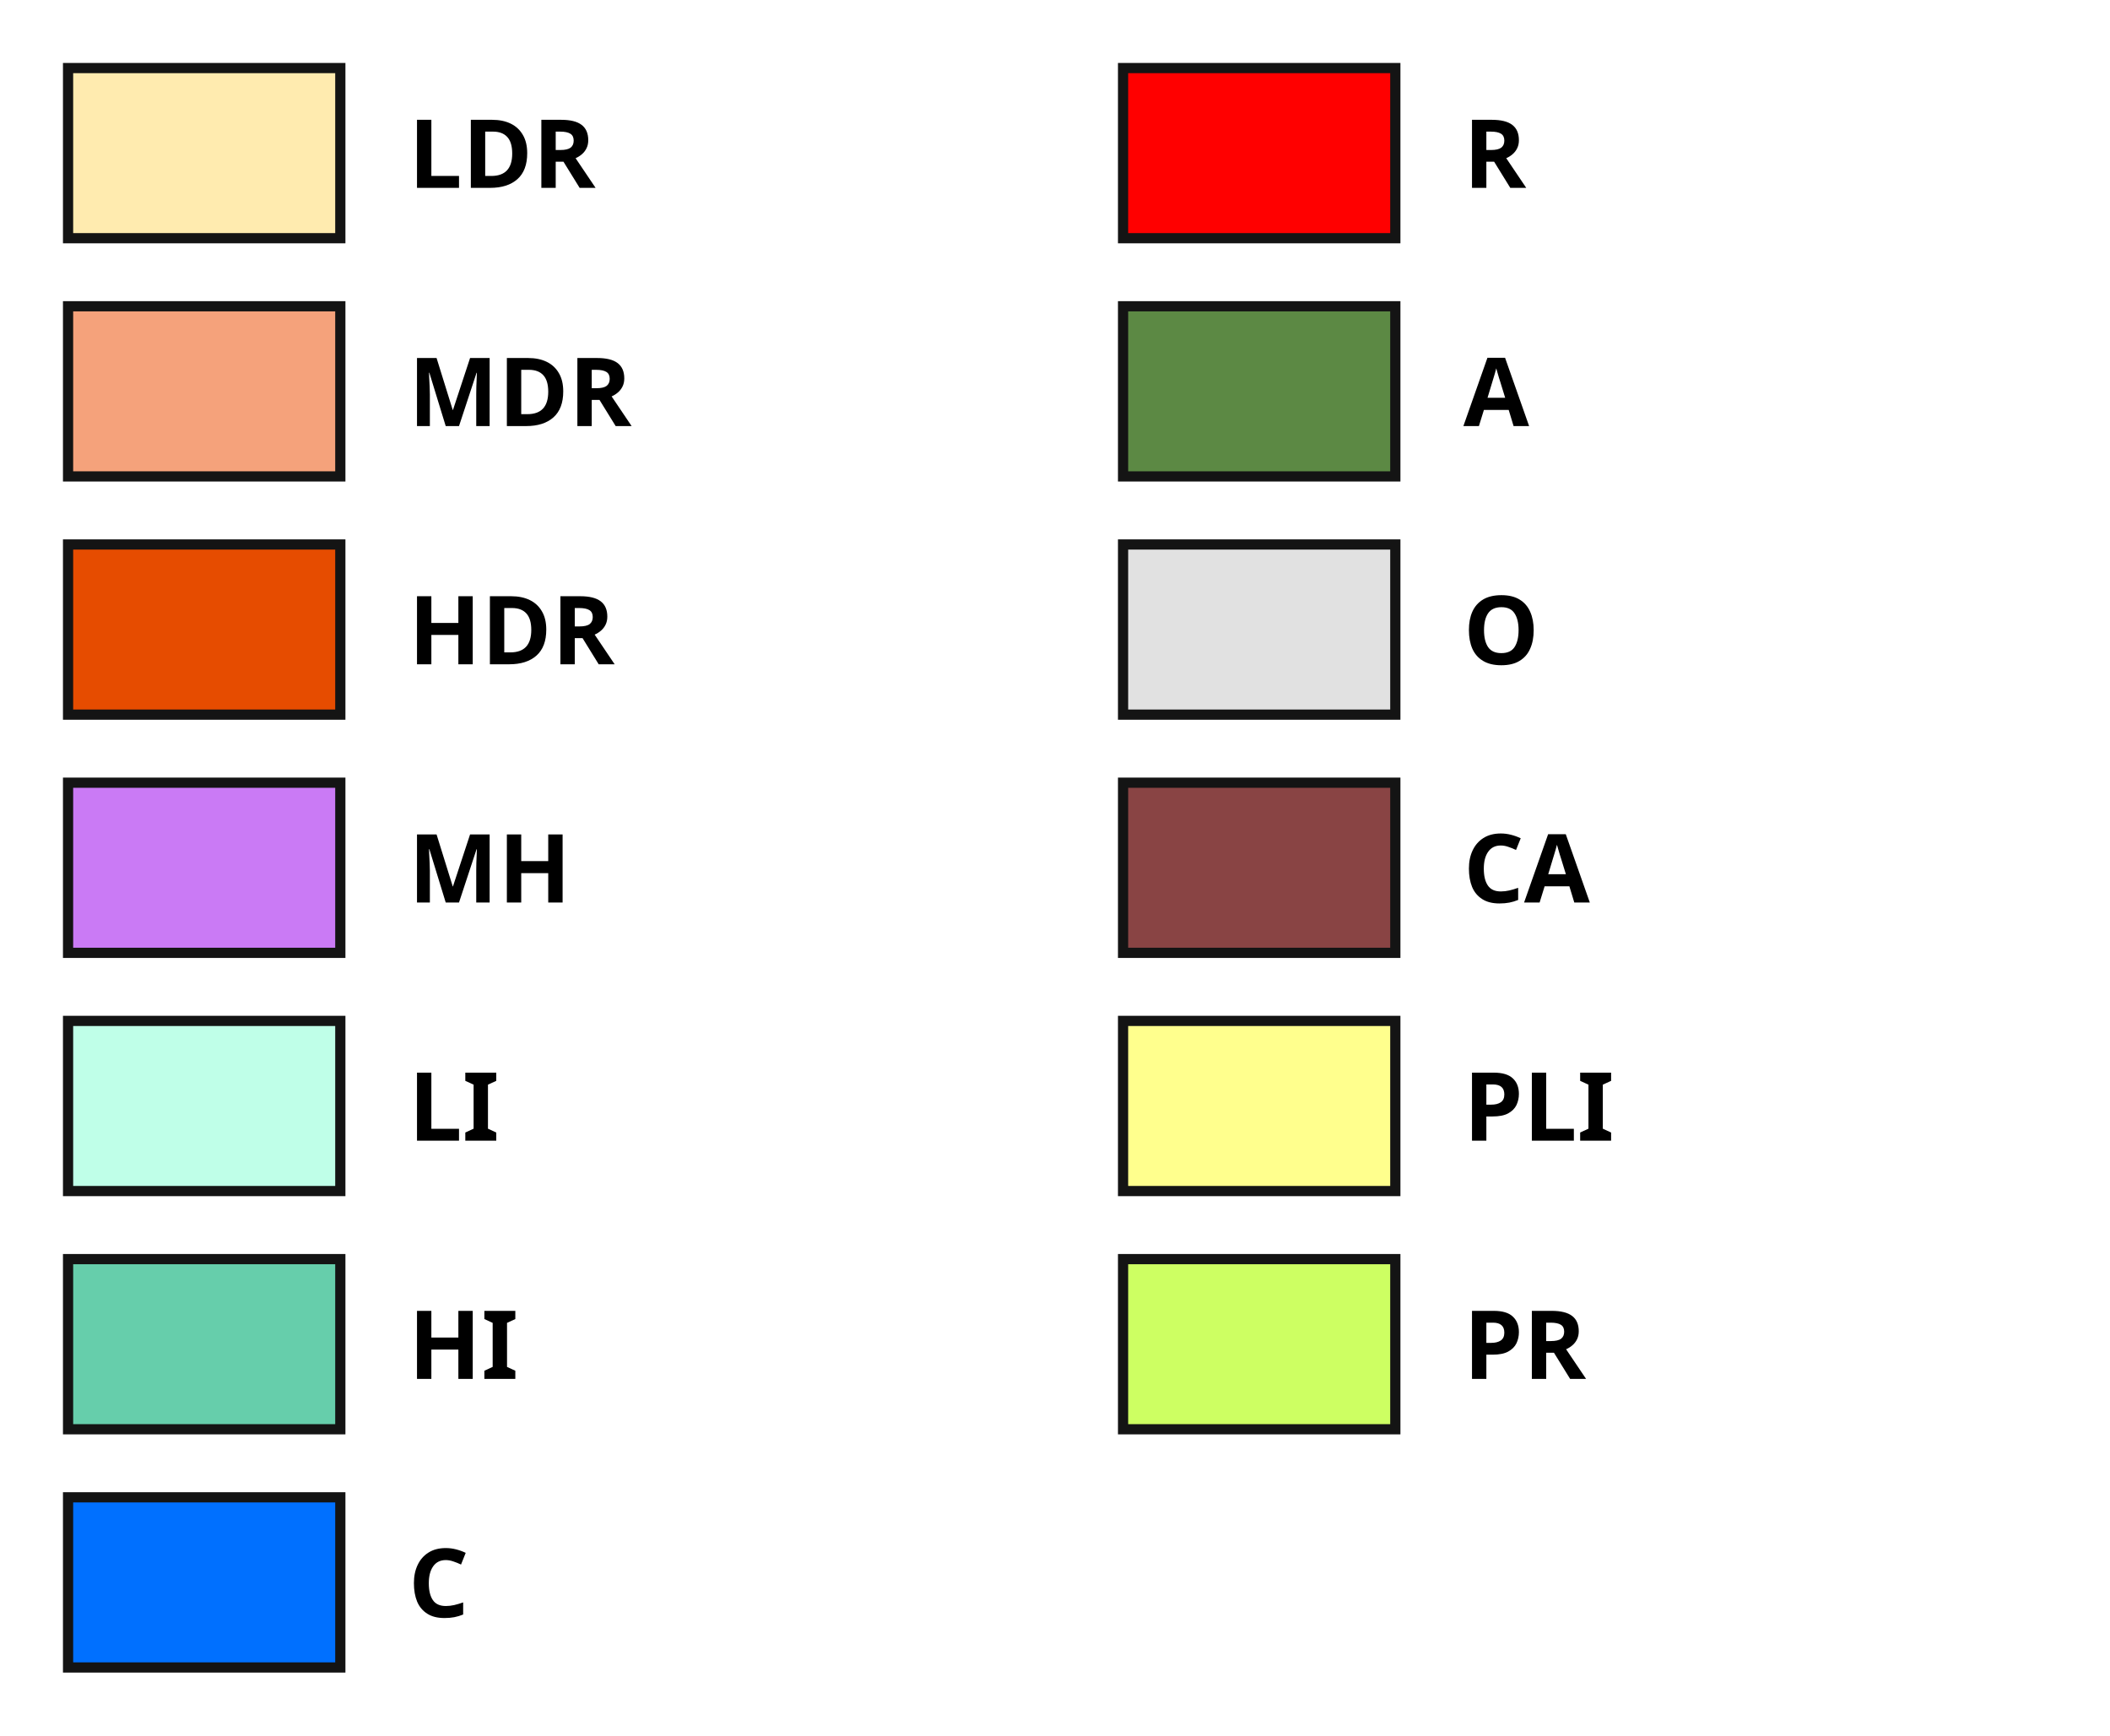
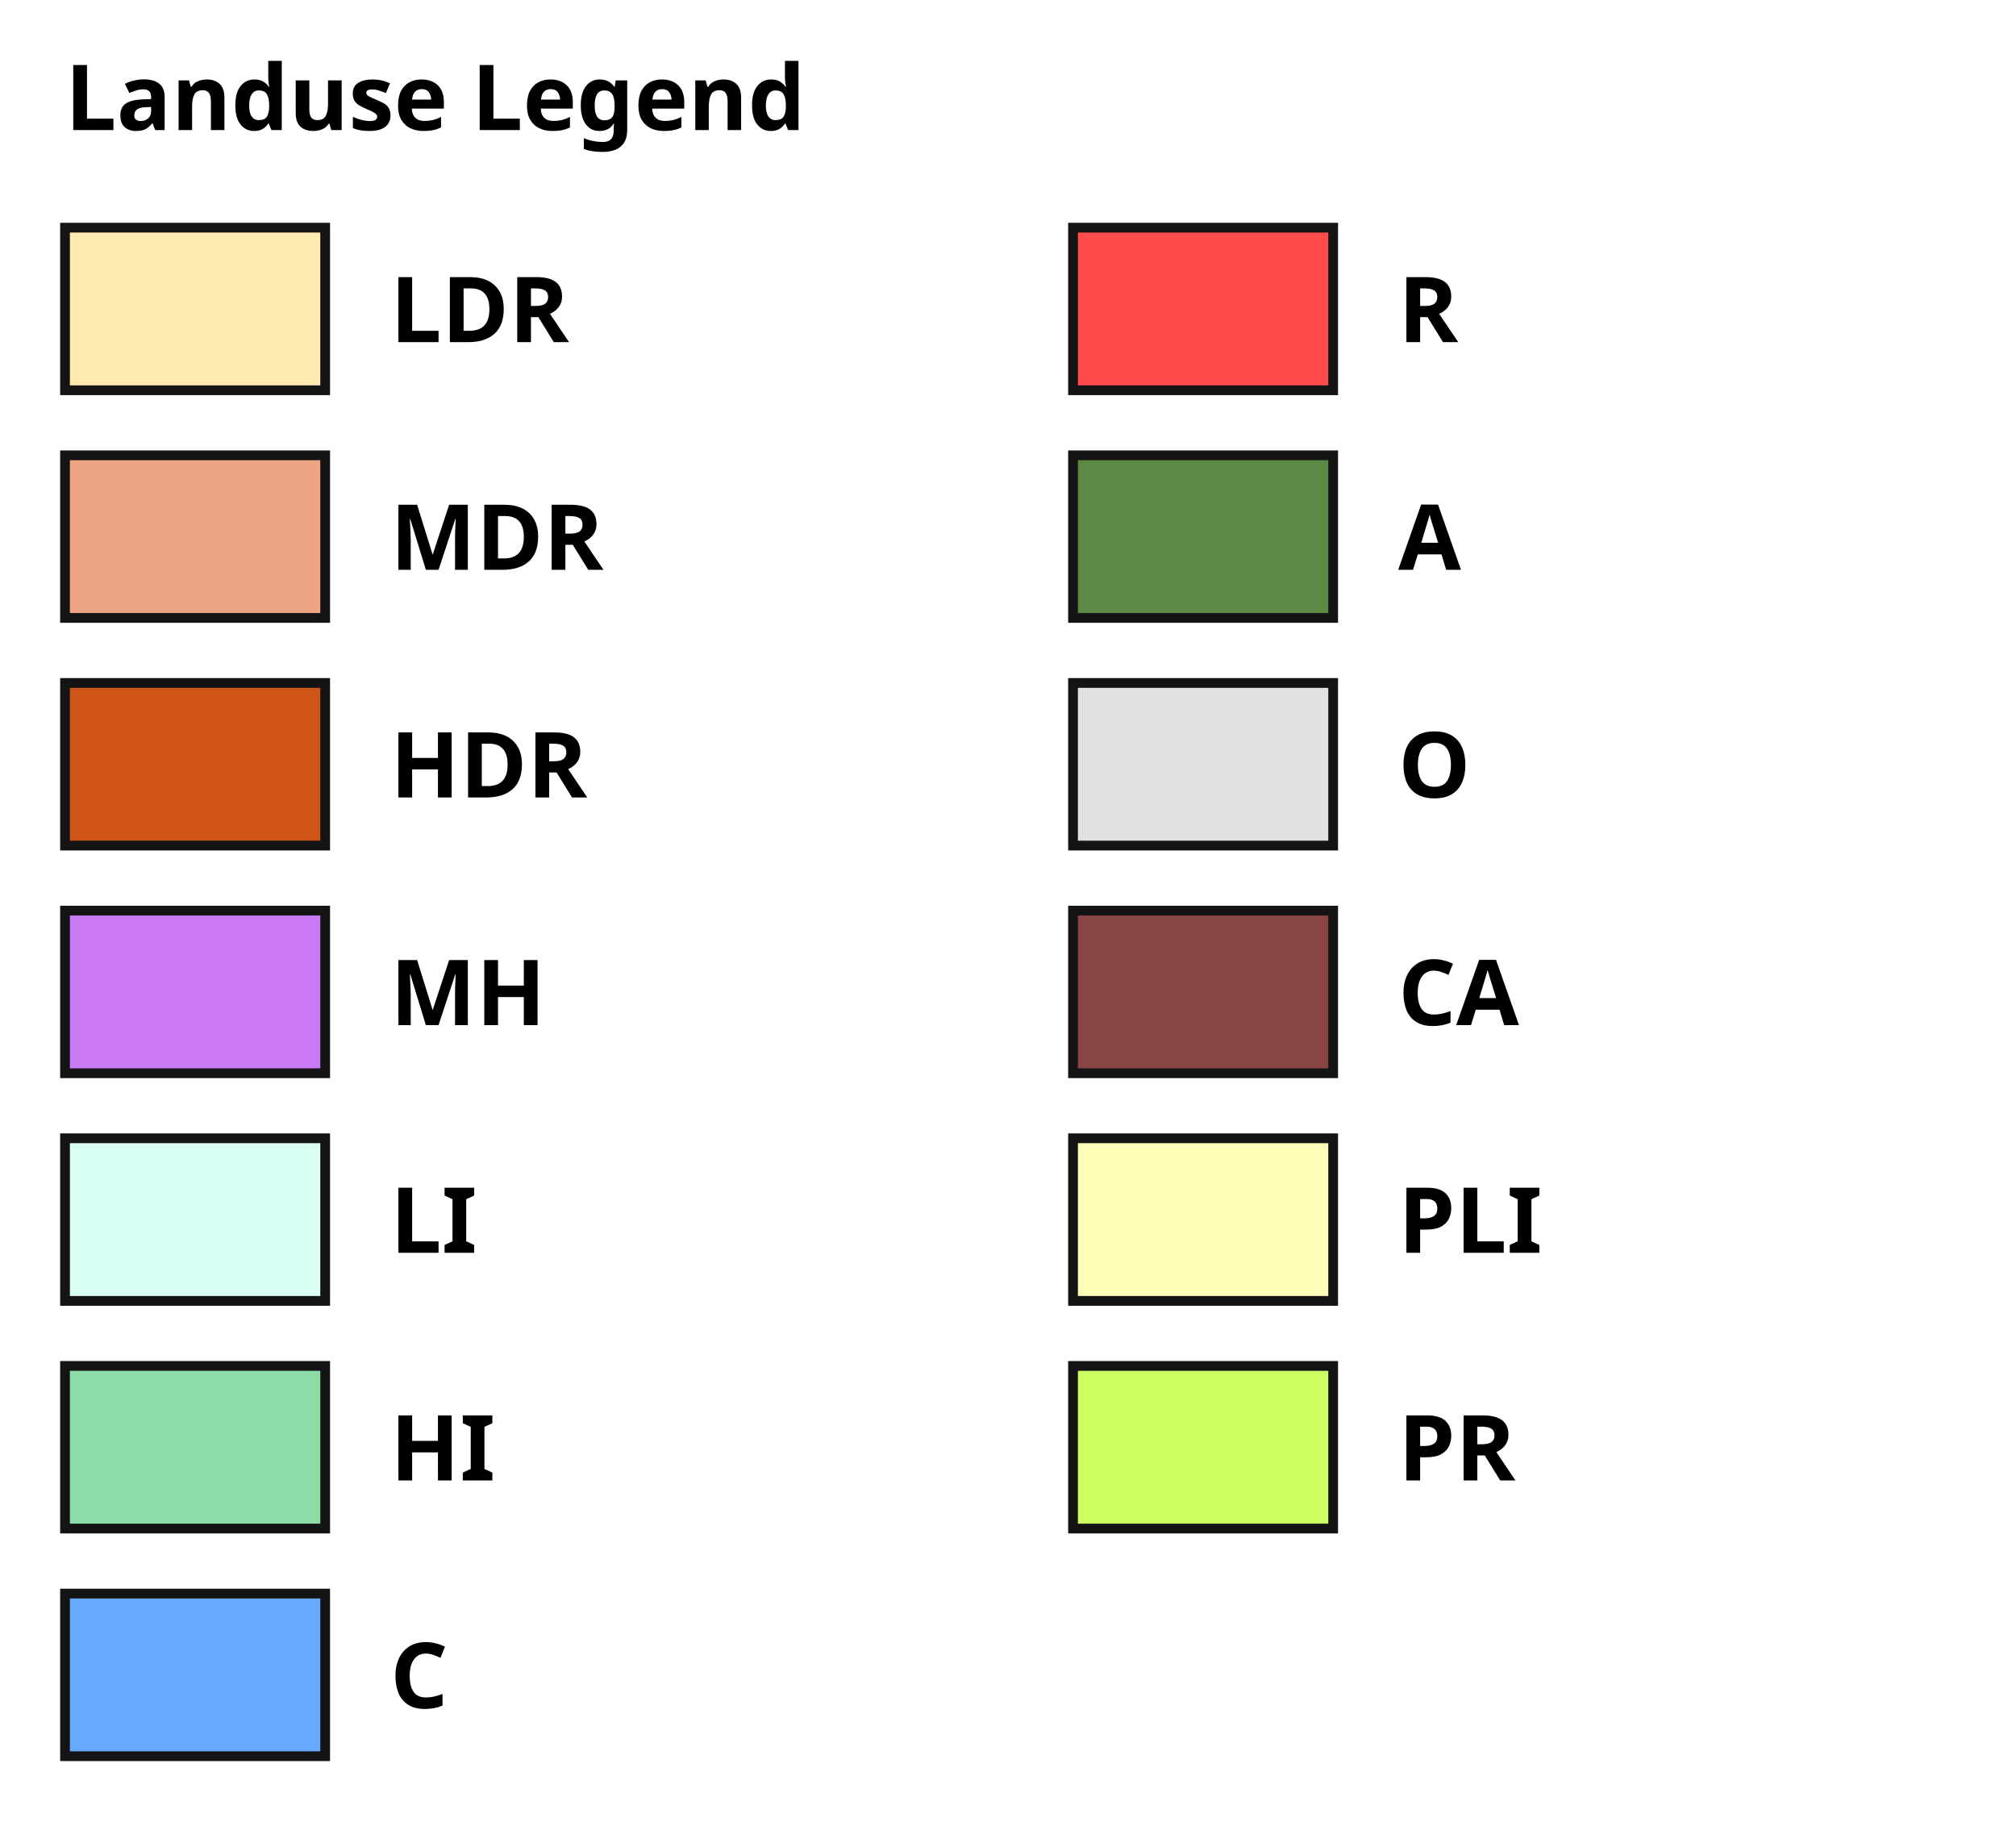
- <svg xmlns="http://www.w3.org/2000/svg" width="310" height="255" id="svg2" version="1.1">
+ <svg xmlns="http://www.w3.org/2000/svg" width="310" height="280" id="svg2" version="1.1">
  <defs id="defs4" />
-   <g id="layer1" transform="translate(0,-797.3622)">
+   <g id="layer1" transform="translate(0,-772.3622)">
    <text xml:space="preserve" style="font-size:14px;font-style:normal;font-variant:normal;font-weight:bold;font-stretch:normal;text-align:start;line-height:125%;letter-spacing:0px;word-spacing:0px;writing-mode:lr-tb;text-anchor:start;fill:#000000;fill-opacity:1;stroke:none;font-family:Sans;-inkscape-font-specification:Sans Bold" x="60" y="1034.958" id="text2987">
      <tspan x="60" y="1034.958" id="tspan2991">C </tspan>
    </text>
-     <rect style="fill:#0070ff;fill-opacity:1;stroke:#141414;stroke-width:1.5;stroke-miterlimit:4;stroke-opacity:1;stroke-dasharray:none" id="rect2997" width="40" height="25" x="10" y="10" transform="translate(0,1007.362)" />
-     <rect style="fill:#66ceab;fill-opacity:1;stroke:#141414;stroke-width:1.5;stroke-miterlimit:4;stroke-opacity:1;stroke-dasharray:none" id="rect3039" width="40" height="25" x="10" y="0" transform="translate(0,982.3622)" />
+     <rect style="fill:#66a9ff;fill-opacity:1;stroke:#141414;stroke-width:1.5;stroke-miterlimit:4;stroke-opacity:1;stroke-dasharray:none" id="rect2997" width="40" height="25" x="10" y="10" transform="translate(0,1007.362)" />
+     <rect style="fill:#8ddba7;fill-opacity:1;stroke:#141414;stroke-width:1.5;stroke-miterlimit:4;stroke-opacity:1;stroke-dasharray:none" id="rect3039" width="40" height="25" x="10" y="0" transform="translate(0,982.3622)" />
    <text xml:space="preserve" style="font-size:14px;font-style:normal;font-variant:normal;font-weight:bold;font-stretch:normal;text-align:start;line-height:125%;letter-spacing:0px;word-spacing:0px;writing-mode:lr-tb;text-anchor:start;fill:#000000;fill-opacity:1;stroke:none;font-family:Sans;-inkscape-font-specification:Sans Bold" x="60" y="999.965" id="text3041">
      <tspan id="tspan3043" x="60" y="999.965">HI</tspan>
    </text>
-     <rect style="fill:#bfffe8;fill-opacity:1;stroke:#141414;stroke-width:1.5;stroke-miterlimit:4;stroke-opacity:1;stroke-dasharray:none" id="rect3832" width="40" height="25" x="10" y="225" transform="translate(0,722.3622)" />
+     <rect style="fill:#d8fff1;fill-opacity:1;stroke:#141414;stroke-width:1.5;stroke-miterlimit:4;stroke-opacity:1;stroke-dasharray:none" id="rect3832" width="40" height="25" x="10" y="225" transform="translate(0,722.3622)" />
    <rect style="fill:#ca7af5;fill-opacity:1;stroke:#141414;stroke-width:1.5;stroke-miterlimit:4;stroke-opacity:1;stroke-dasharray:none" id="rect3834" width="40" height="25" x="10" y="190" transform="translate(0,722.3622)" />
-     <rect style="fill:#e64c00;fill-opacity:1;stroke:#141414;stroke-width:1.5;stroke-miterlimit:4;stroke-opacity:1;stroke-dasharray:none" id="rect3836" width="40" height="25" x="10" y="155" transform="translate(0,722.3622)" />
-     <rect style="fill:#f5a27b;fill-opacity:1;stroke:#141414;stroke-width:1.5;stroke-miterlimit:4;stroke-opacity:1;stroke-dasharray:none" id="rect3838" width="40" height="25" x="10" y="842.362" />
+     <rect style="fill:#cf5417;fill-opacity:1;stroke:#141414;stroke-width:1.5;stroke-miterlimit:4;stroke-opacity:1;stroke-dasharray:none" id="rect3836" width="40" height="25" x="10" y="155" transform="translate(0,722.3622)" />
+     <rect style="fill:#eda583;fill-opacity:1;stroke:#141414;stroke-width:1.5;stroke-miterlimit:4;stroke-opacity:1;stroke-dasharray:none" id="rect3838" width="40" height="25" x="10" y="842.362" />
    <rect style="fill:#ffebaf;fill-opacity:1;stroke:#141414;stroke-width:1.5;stroke-miterlimit:4;stroke-opacity:1;stroke-dasharray:none" id="rect3840" width="40" height="25" x="10" y="85" transform="translate(0,722.3622)" />
-     <rect style="fill:#ff0000;fill-opacity:1;stroke:#141414;stroke-width:1.5;stroke-miterlimit:4;stroke-opacity:1;stroke-dasharray:none" id="rect3850" width="40" height="25" x="165" y="80" transform="translate(0,727.3622)" />
+     <rect style="fill:#ff4b4b;fill-opacity:1;stroke:#141414;stroke-width:1.5;stroke-miterlimit:4;stroke-opacity:1;stroke-dasharray:none" id="rect3850" width="40" height="25" x="165" y="80" transform="translate(0,727.3622)" />
    <rect style="fill:#5c8944;fill-opacity:1;stroke:#141414;stroke-width:1.5;stroke-miterlimit:4;stroke-opacity:1;stroke-dasharray:none" id="rect3852" width="40" height="25" x="165" y="115" transform="translate(0,727.3622)" />
    <rect style="fill:#e1e1e1;fill-opacity:1;stroke:#141414;stroke-width:1.5;stroke-miterlimit:4;stroke-opacity:1;stroke-dasharray:none" id="rect3854" width="40" height="25" x="165" y="150" transform="translate(0,727.3622)" />
    <rect style="fill:#894444;fill-opacity:1;stroke:#141414;stroke-width:1.5;stroke-miterlimit:4;stroke-opacity:1;stroke-dasharray:none" id="rect3856" width="40" height="25" x="165" y="185" transform="translate(0,727.3622)" />
-     <rect style="fill:#ffff8d;fill-opacity:1;stroke:#141414;stroke-width:1.5;stroke-miterlimit:4;stroke-opacity:1;stroke-dasharray:none" id="rect3858" width="40" height="25" x="165" y="220" transform="translate(0,727.3622)" />
+     <rect style="fill:#ffffb9;fill-opacity:1;stroke:#141414;stroke-width:1.5;stroke-miterlimit:4;stroke-opacity:1;stroke-dasharray:none" id="rect3858" width="40" height="25" x="165" y="220" transform="translate(0,727.3622)" />
    <rect style="fill:#cdff62;fill-opacity:1;stroke:#141414;stroke-width:1.5;stroke-miterlimit:4;stroke-opacity:1;stroke-dasharray:none" id="rect3860" width="40" height="25" x="165" y="255" transform="translate(0,727.3622)" />
    <text xml:space="preserve" style="font-size:14px;font-style:normal;font-variant:normal;font-weight:bold;font-stretch:normal;text-align:start;line-height:125%;letter-spacing:0px;word-spacing:0px;writing-mode:lr-tb;text-anchor:start;fill:#000000;fill-opacity:1;stroke:none;font-family:Sans;-inkscape-font-specification:Sans Bold" x="60" y="964.965" id="text3041-6">
      <tspan id="tspan3043-6" x="60" y="964.965">LI</tspan>
    </text>
    <text xml:space="preserve" style="font-size:14px;font-style:normal;font-variant:normal;font-weight:bold;font-stretch:normal;text-align:start;line-height:125%;letter-spacing:0px;word-spacing:0px;writing-mode:lr-tb;text-anchor:start;fill:#000000;fill-opacity:1;stroke:none;font-family:Sans;-inkscape-font-specification:Sans Bold" x="60" y="929.965" id="text3041-3">
      <tspan id="tspan3043-4" x="60" y="929.965">MH</tspan>
    </text>
    <text xml:space="preserve" style="font-size:14px;font-style:normal;font-variant:normal;font-weight:bold;font-stretch:normal;text-align:start;line-height:125%;letter-spacing:0px;word-spacing:0px;writing-mode:lr-tb;text-anchor:start;fill:#000000;fill-opacity:1;stroke:none;font-family:Sans;-inkscape-font-specification:Sans Bold" x="60" y="894.965" id="text3041-3-9">
      <tspan id="tspan3043-4-1" x="60" y="894.965">HDR</tspan>
    </text>
    <text xml:space="preserve" style="font-size:14px;font-style:normal;font-variant:normal;font-weight:bold;font-stretch:normal;text-align:start;line-height:125%;letter-spacing:0px;word-spacing:0px;writing-mode:lr-tb;text-anchor:start;fill:#000000;fill-opacity:1;stroke:none;font-family:Sans;-inkscape-font-specification:Sans Bold" x="60" y="859.965" id="text3041-5">
      <tspan id="tspan3043-0" x="60" y="859.965">MDR</tspan>
    </text>
    <text xml:space="preserve" style="font-size:14px;font-style:normal;font-variant:normal;font-weight:bold;font-stretch:normal;text-align:start;line-height:125%;letter-spacing:0px;word-spacing:0px;writing-mode:lr-tb;text-anchor:start;fill:#000000;fill-opacity:1;stroke:none;font-family:Sans;-inkscape-font-specification:Sans Bold" x="60" y="824.965" id="text3041-6-1">
      <tspan id="tspan3043-6-0" x="60" y="824.965">LDR</tspan>
    </text>
    <text xml:space="preserve" style="font-size:14px;font-style:normal;font-variant:normal;font-weight:bold;font-stretch:normal;text-align:start;line-height:125%;letter-spacing:0px;word-spacing:0px;writing-mode:lr-tb;text-anchor:start;fill:#000000;fill-opacity:1;stroke:none;font-family:Sans;-inkscape-font-specification:Sans Bold" x="215" y="999.965" id="text3041-32">
      <tspan id="tspan3043-63" x="215" y="999.965">PR</tspan>
    </text>
    <text xml:space="preserve" style="font-size:14px;font-style:normal;font-variant:normal;font-weight:bold;font-stretch:normal;text-align:start;line-height:125%;letter-spacing:0px;word-spacing:0px;writing-mode:lr-tb;text-anchor:start;fill:#000000;fill-opacity:1;stroke:none;font-family:Sans;-inkscape-font-specification:Sans Bold" x="215" y="964.965" id="text3041-6-0">
      <tspan id="tspan3043-6-8" x="215" y="964.965">PLI</tspan>
    </text>
    <text xml:space="preserve" style="font-size:14px;font-style:normal;font-variant:normal;font-weight:bold;font-stretch:normal;text-align:start;line-height:125%;letter-spacing:0px;word-spacing:0px;writing-mode:lr-tb;text-anchor:start;fill:#000000;fill-opacity:1;stroke:none;font-family:Sans;-inkscape-font-specification:Sans Bold" x="215" y="929.965" id="text3041-3-7">
      <tspan id="tspan3043-4-15" x="215" y="929.965">CA</tspan>
    </text>
    <text xml:space="preserve" style="font-size:14px;font-style:normal;font-variant:normal;font-weight:bold;font-stretch:normal;text-align:start;line-height:125%;letter-spacing:0px;word-spacing:0px;writing-mode:lr-tb;text-anchor:start;fill:#000000;fill-opacity:1;stroke:none;font-family:Sans;-inkscape-font-specification:Sans Bold" x="215" y="894.965" id="text3041-3-9-8">
      <tspan id="tspan3043-4-1-2" x="215" y="894.965">O</tspan>
    </text>
    <text xml:space="preserve" style="font-size:14px;font-style:normal;font-variant:normal;font-weight:bold;font-stretch:normal;text-align:start;line-height:125%;letter-spacing:0px;word-spacing:0px;writing-mode:lr-tb;text-anchor:start;fill:#000000;fill-opacity:1;stroke:none;font-family:Sans;-inkscape-font-specification:Sans Bold" x="215" y="859.965" id="text3041-5-4">
      <tspan id="tspan3043-0-1" x="215" y="859.965">A</tspan>
    </text>
    <text xml:space="preserve" style="font-size:14px;font-style:normal;font-variant:normal;font-weight:bold;font-stretch:normal;text-align:start;line-height:125%;letter-spacing:0px;word-spacing:0px;writing-mode:lr-tb;text-anchor:start;fill:#000000;fill-opacity:1;stroke:none;font-family:Sans;-inkscape-font-specification:Sans Bold" x="215" y="824.965" id="text3041-6-1-7">
      <tspan id="tspan3043-6-0-5" x="215" y="824.965">R</tspan>
    </text>
+     <text xml:space="preserve" style="font-size:14px;font-style:normal;font-variant:normal;font-weight:bold;font-stretch:normal;text-align:start;line-height:125%;letter-spacing:0px;word-spacing:0px;writing-mode:lr-tb;text-anchor:start;fill:#000000;fill-opacity:1;stroke:none;font-family:Sans;-inkscape-font-specification:Sans Bold" x="10" y="792.362" id="text3041-6-1-1">
+       <tspan id="tspan3043-6-0-7" x="10" y="792.362">Landuse Legend</tspan>
+     </text>
  </g>
</svg>
